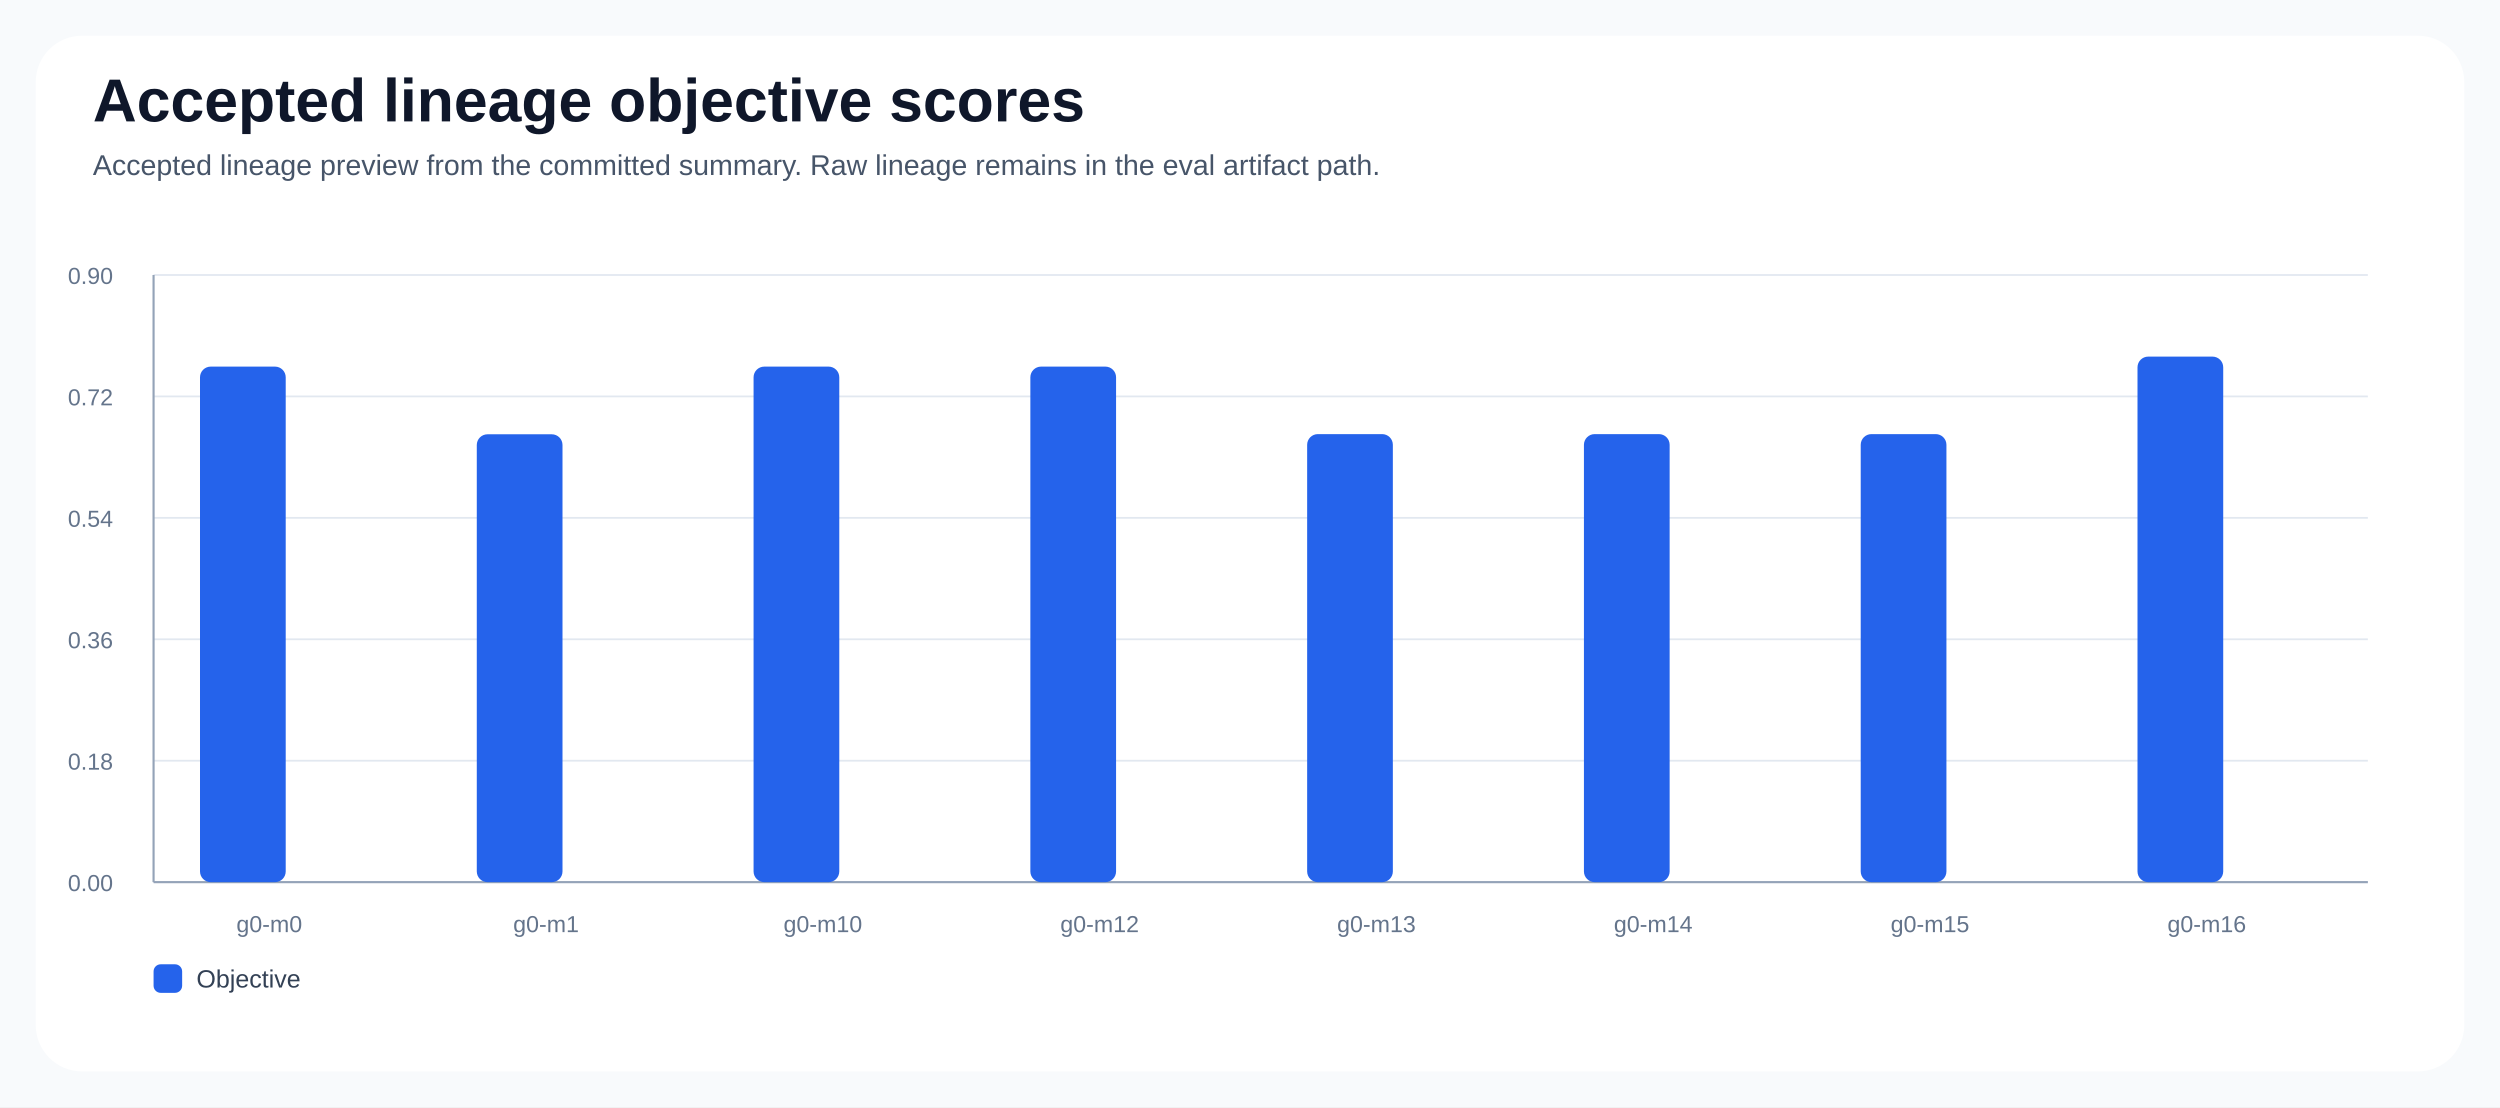
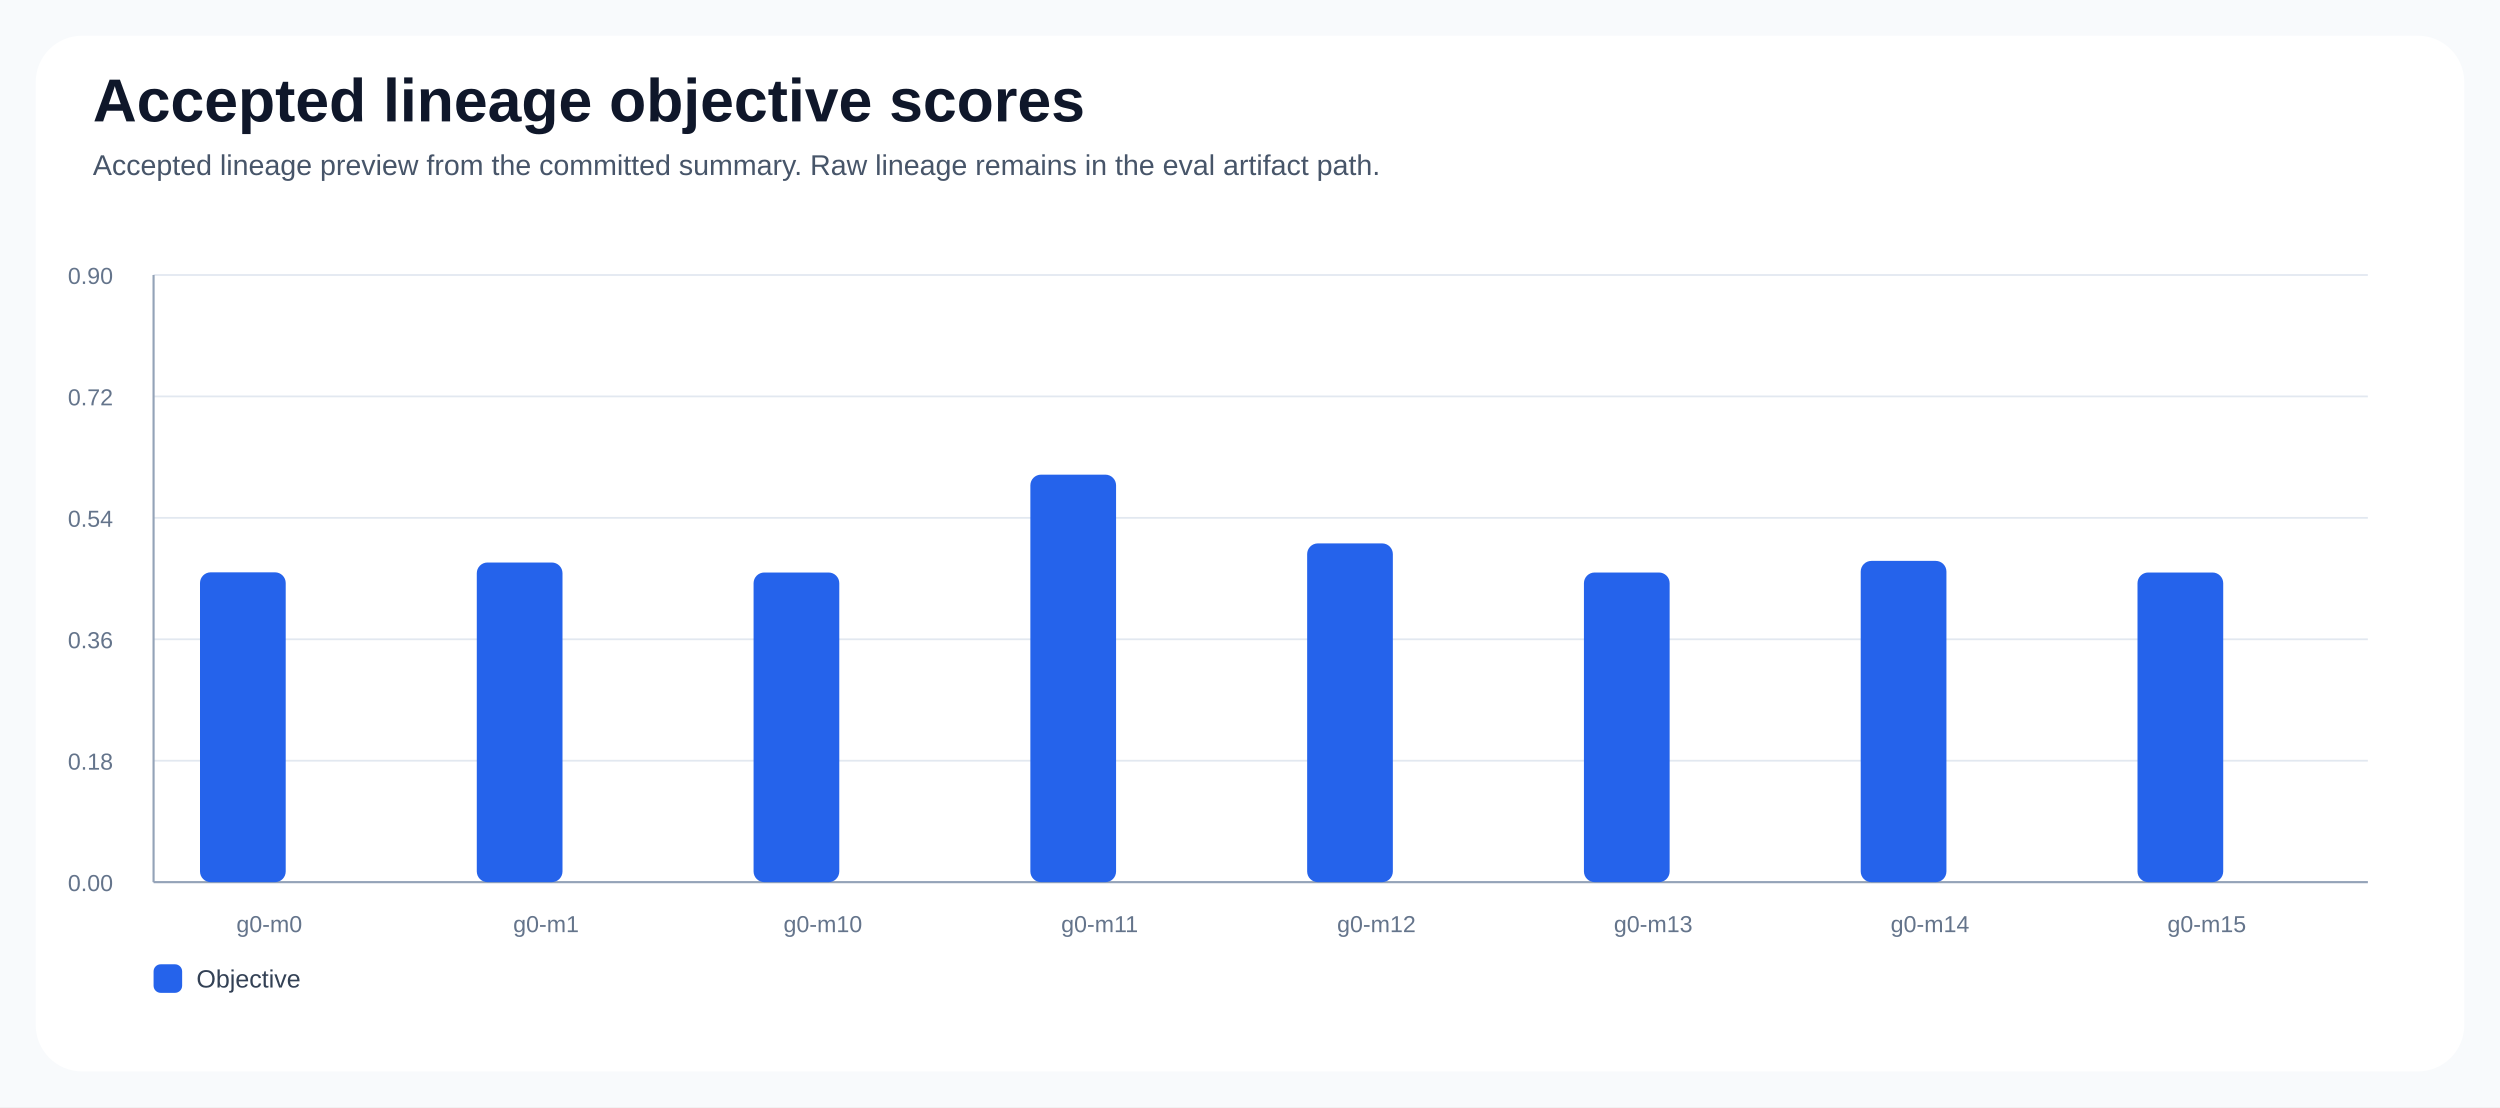
<svg xmlns="http://www.w3.org/2000/svg" width="1400" height="620" viewBox="0 0 1400 620" role="img">
  <style>
text { font-family: 'Segoe UI', Arial, sans-serif; fill: #0f172a; }
.title { font-size: 34px; font-weight: 700; }
.subtitle { font-size: 16px; fill: #475569; }
.card { fill: #ffffff; stroke: #cbd5e1; stroke-width: 1.5; rx: 20; }
.accent { fill: #eff6ff; stroke: #60a5fa; stroke-width: 1.5; rx: 20; }
.warn { fill: #fff7ed; stroke: #fb923c; stroke-width: 1.5; rx: 20; }
.label { font-size: 15px; font-weight: 600; fill: #475569; }
.value { font-size: 32px; font-weight: 700; }
.value-compact { font-size: 22px; font-weight: 700; }
.small { font-size: 13px; fill: #64748b; }
.axis { stroke: #94a3b8; stroke-width: 1.2; }
.grid { stroke: #e2e8f0; stroke-width: 1; }
.legend { font-size: 14px; fill: #334155; }
.stub { font-size: 20px; font-weight: 600; }
</style>
  <rect x="0" y="0" width="1400" height="620" fill="#f8fafc" />
  <rect x="20" y="20" width="1360" height="580" fill="#ffffff" rx="26" />
  <text class="title" x="52" y="68">Accepted lineage objective scores</text>
  <text class="subtitle" x="52" y="98">Accepted lineage preview from the committed summary. Raw lineage remains in the eval artifact path.</text>
  <line class="grid" x1="86" y1="494.0" x2="1326" y2="494.0" />
  <text class="small" x="38" y="499.0">0.00</text>
  <line class="grid" x1="86" y1="426.0" x2="1326" y2="426.0" />
  <text class="small" x="38" y="431.0">0.18</text>
  <line class="grid" x1="86" y1="358.0" x2="1326" y2="358.0" />
  <text class="small" x="38" y="363.0">0.36</text>
  <line class="grid" x1="86" y1="290.0" x2="1326" y2="290.0" />
  <text class="small" x="38" y="295.0">0.54</text>
  <line class="grid" x1="86" y1="222.0" x2="1326" y2="222.0" />
  <text class="small" x="38" y="227.0">0.72</text>
  <line class="grid" x1="86" y1="154.0" x2="1326" y2="154.0" />
  <text class="small" x="38" y="159.0">0.90</text>
  <line class="axis" x1="86" y1="154" x2="86" y2="494" />
  <line class="axis" x1="86" y1="494" x2="1326" y2="494" />
-   <rect x="112.0" y="205.3" width="48.0" height="288.7" fill="#2563eb" rx="6" />
+   <rect x="112.0" y="320.5" width="48.0" height="173.5" fill="#2563eb" rx="6" />
  <text class="small" x="150.8" y="522" text-anchor="middle">g0-m0</text>
-   <rect x="267.0" y="243.2" width="48.0" height="250.8" fill="#2563eb" rx="6" />
+   <rect x="267.0" y="315.0" width="48.0" height="179.0" fill="#2563eb" rx="6" />
  <text class="small" x="305.8" y="522" text-anchor="middle">g0-m1</text>
-   <rect x="422.0" y="205.3" width="48.0" height="288.7" fill="#2563eb" rx="6" />
+   <rect x="422.0" y="320.6" width="48.0" height="173.4" fill="#2563eb" rx="6" />
  <text class="small" x="460.8" y="522" text-anchor="middle">g0-m10</text>
-   <rect x="577.0" y="205.3" width="48.0" height="288.7" fill="#2563eb" rx="6" />
-   <text class="small" x="615.8" y="522" text-anchor="middle">g0-m12</text>
-   <rect x="732.0" y="243.1" width="48.0" height="250.9" fill="#2563eb" rx="6" />
-   <text class="small" x="770.8" y="522" text-anchor="middle">g0-m13</text>
-   <rect x="887.0" y="243.1" width="48.0" height="250.9" fill="#2563eb" rx="6" />
-   <text class="small" x="925.8" y="522" text-anchor="middle">g0-m14</text>
-   <rect x="1042.0" y="243.1" width="48.0" height="250.9" fill="#2563eb" rx="6" />
-   <text class="small" x="1080.8" y="522" text-anchor="middle">g0-m15</text>
-   <rect x="1197.0" y="199.7" width="48.0" height="294.3" fill="#2563eb" rx="6" />
-   <text class="small" x="1235.8" y="522" text-anchor="middle">g0-m16</text>
+   <rect x="577.0" y="265.8" width="48.0" height="228.2" fill="#2563eb" rx="6" />
+   <text class="small" x="615.8" y="522" text-anchor="middle">g0-m11</text>
+   <rect x="732.0" y="304.3" width="48.0" height="189.7" fill="#2563eb" rx="6" />
+   <text class="small" x="770.8" y="522" text-anchor="middle">g0-m12</text>
+   <rect x="887.0" y="320.6" width="48.0" height="173.4" fill="#2563eb" rx="6" />
+   <text class="small" x="925.8" y="522" text-anchor="middle">g0-m13</text>
+   <rect x="1042.0" y="314.1" width="48.0" height="179.9" fill="#2563eb" rx="6" />
+   <text class="small" x="1080.8" y="522" text-anchor="middle">g0-m14</text>
+   <rect x="1197.0" y="320.6" width="48.0" height="173.4" fill="#2563eb" rx="6" />
+   <text class="small" x="1235.8" y="522" text-anchor="middle">g0-m15</text>
  <rect x="86" y="540" width="16" height="16" fill="#2563eb" rx="4" />
  <text class="legend" x="110" y="553">Objective</text>
</svg>
